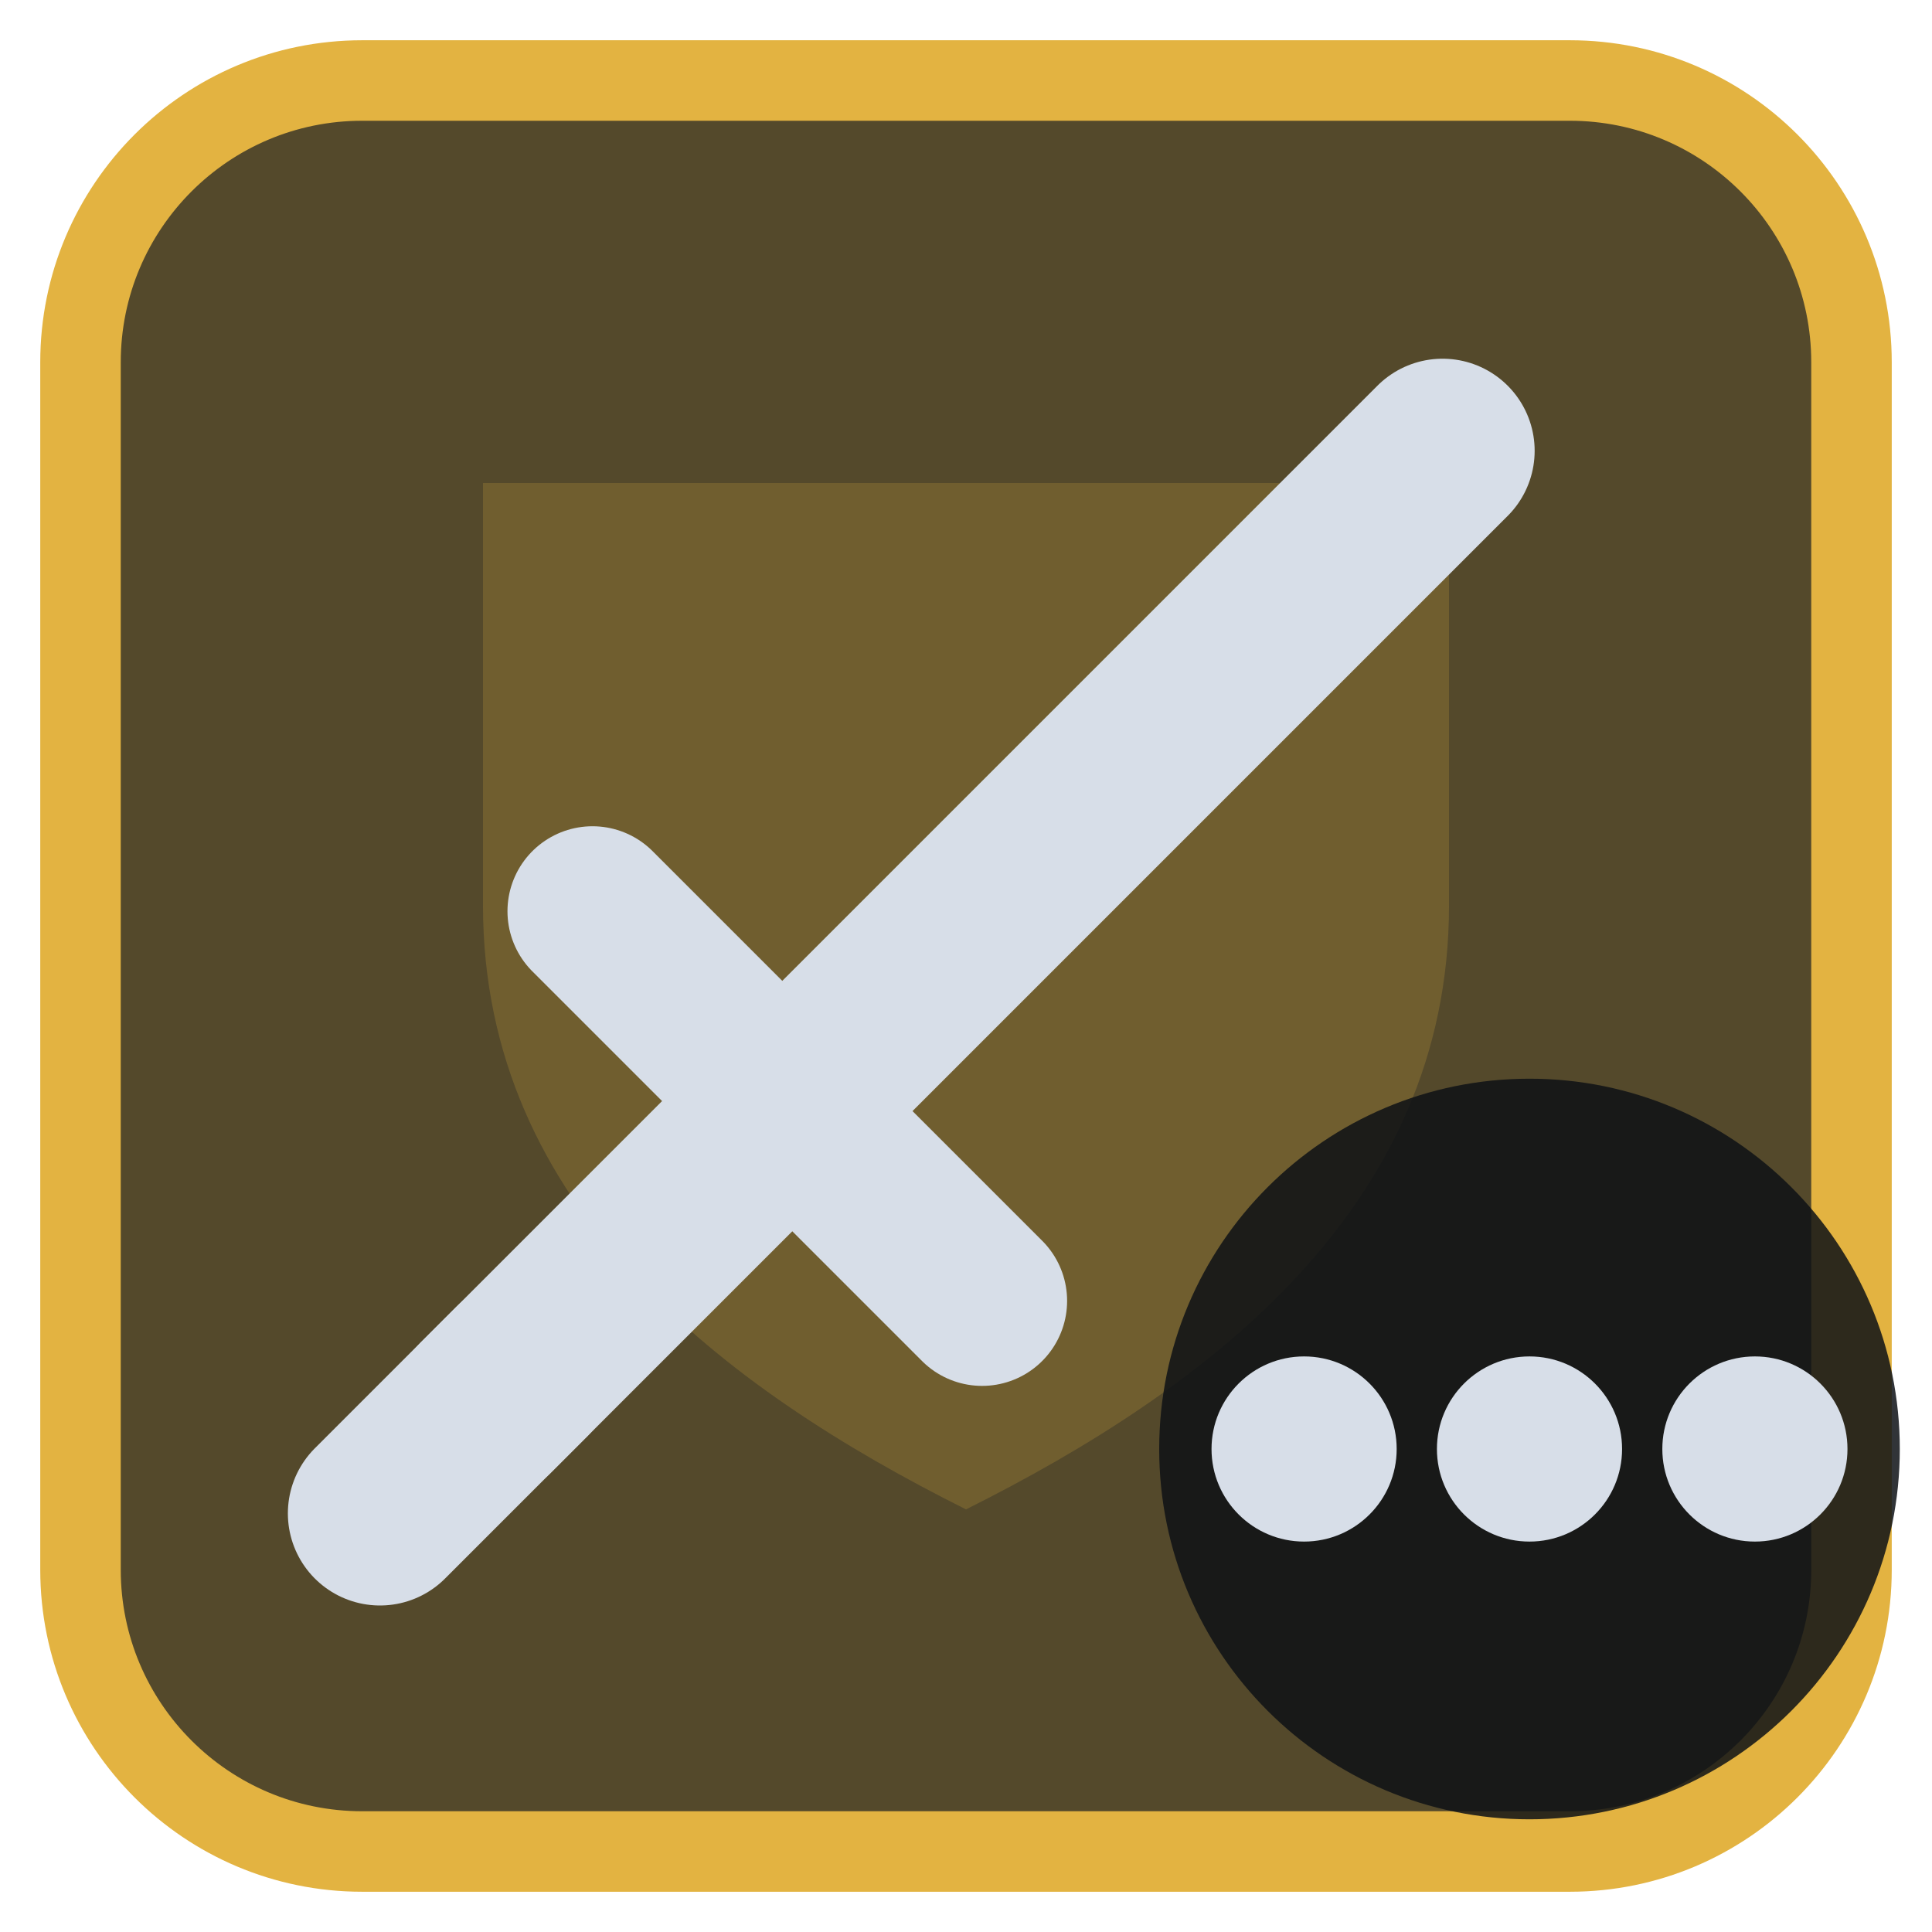
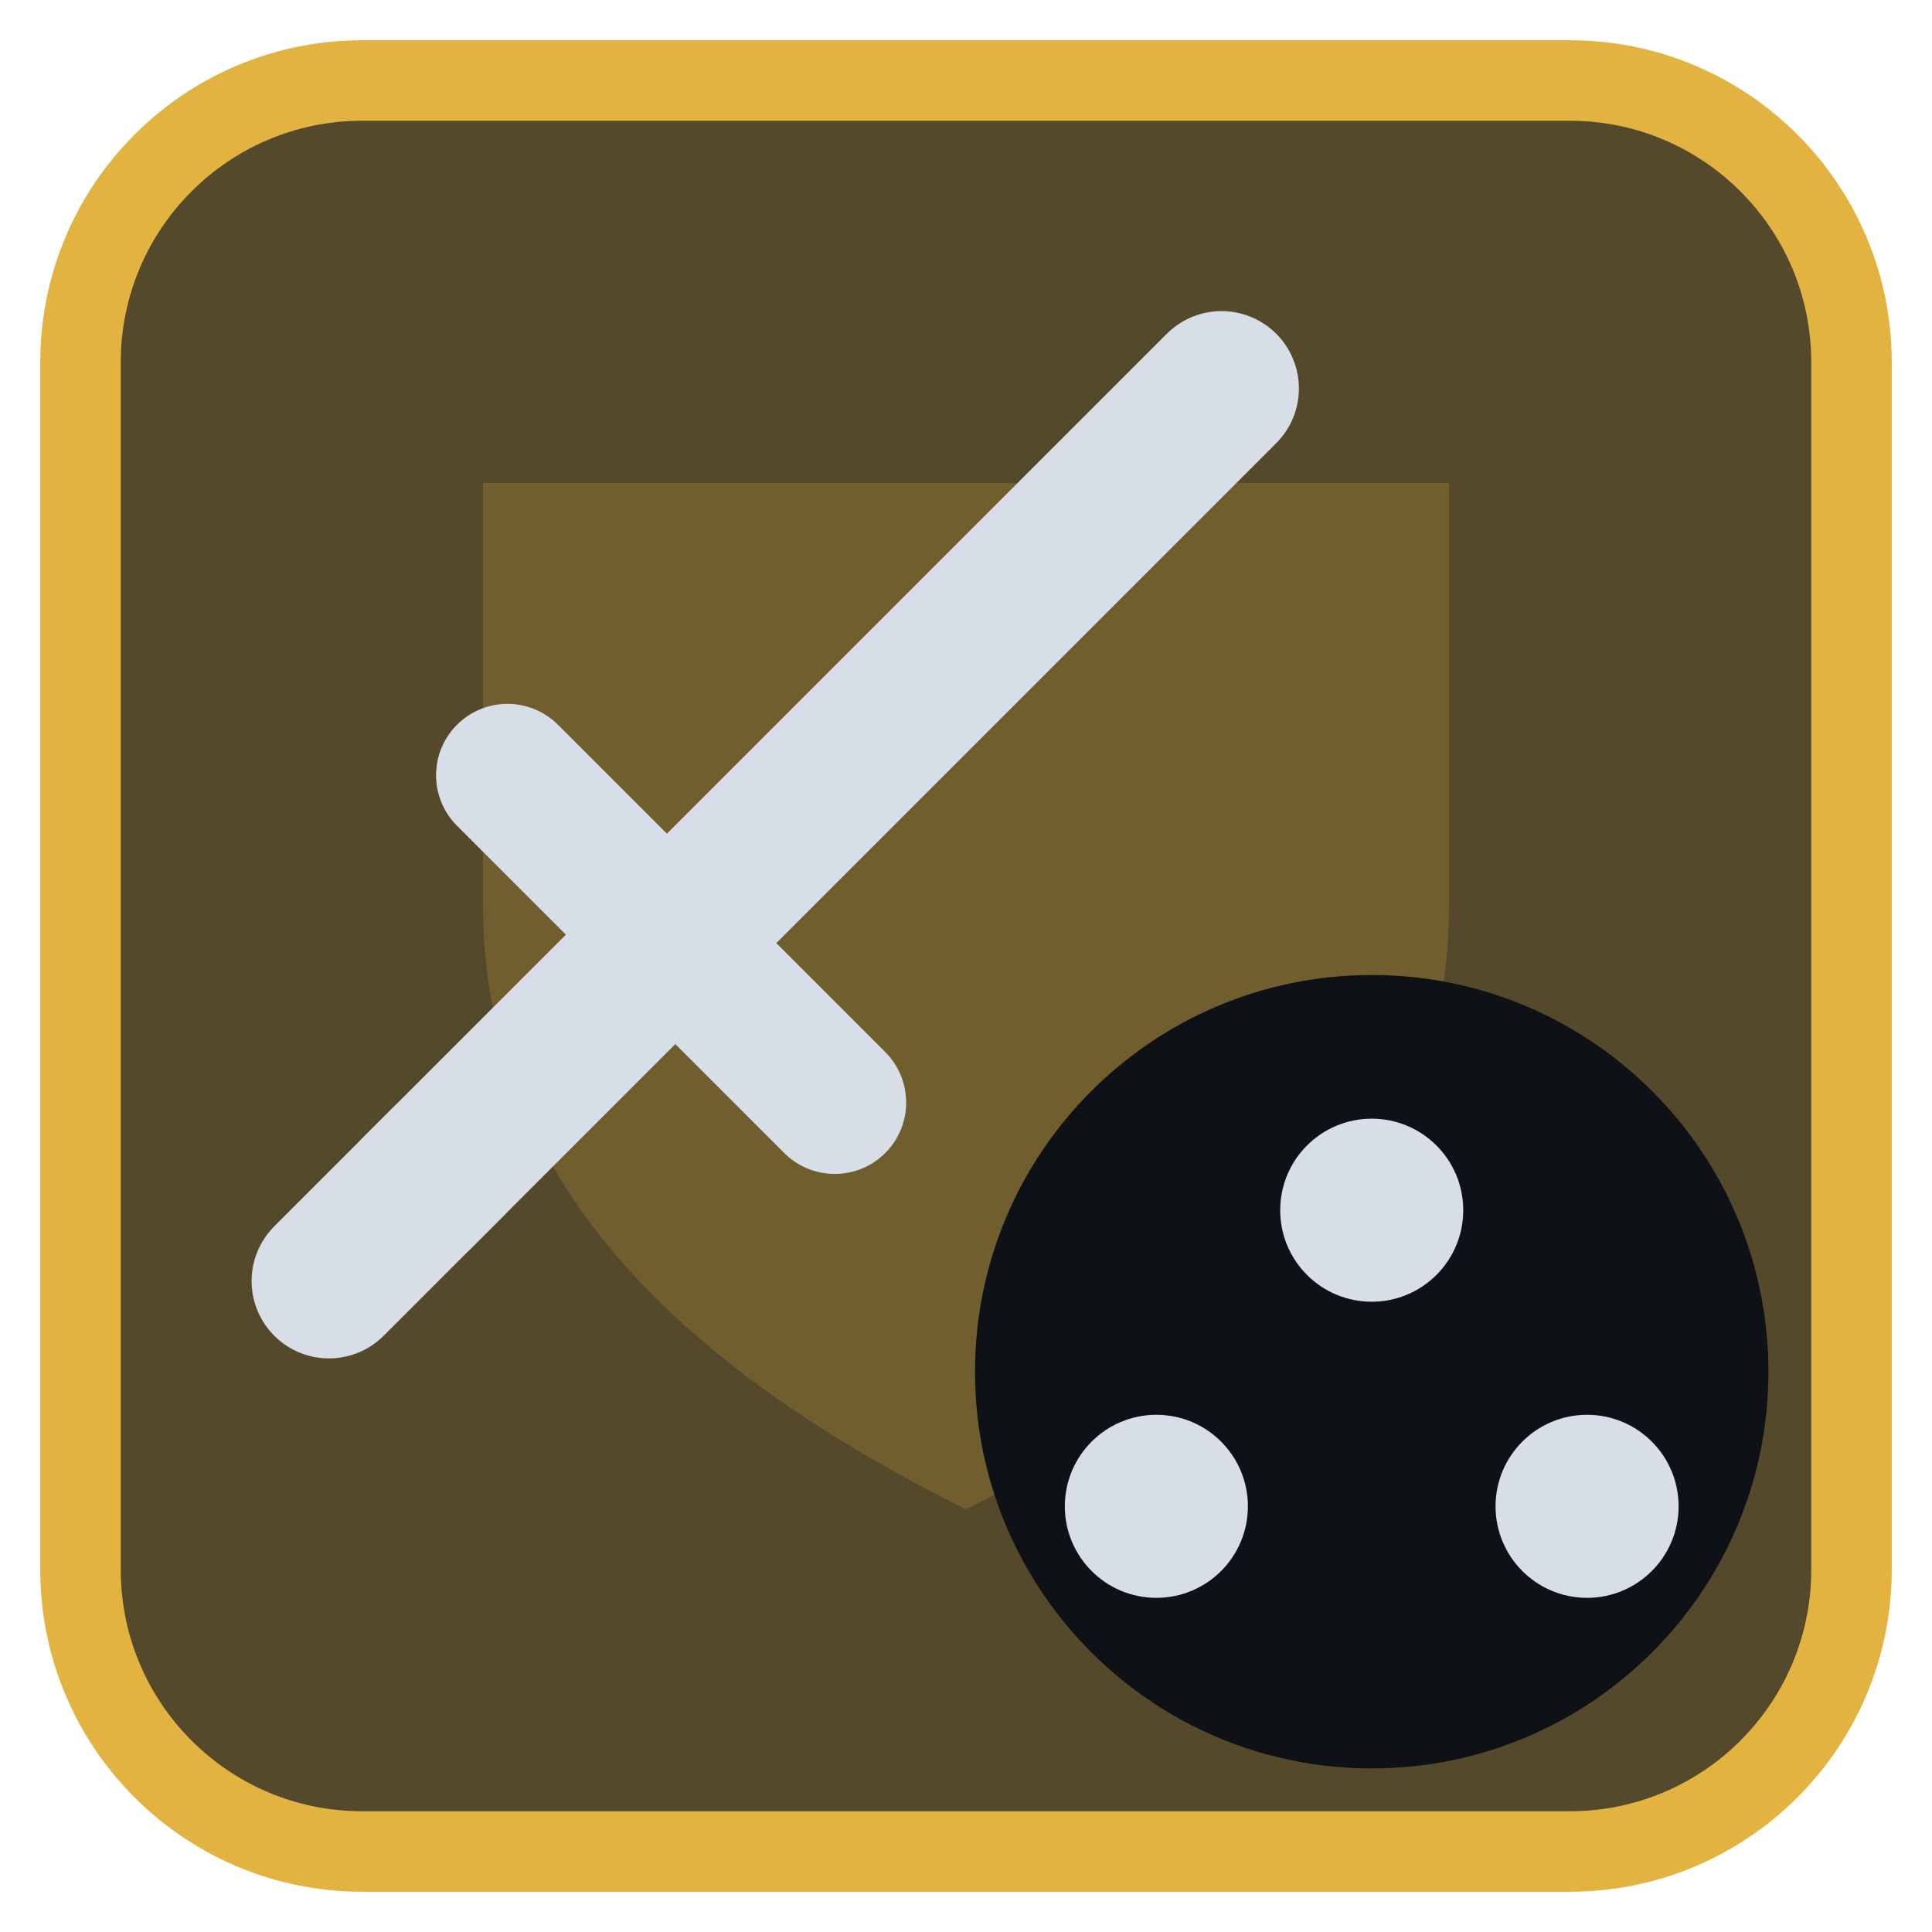
<svg xmlns="http://www.w3.org/2000/svg" viewBox="0 0 24 24" width="24" height="24">
  <rect x="1" y="1" width="22" height="22" rx="3.5" fill="#54492b" stroke="#e3b341" stroke-width="1" />
  <g opacity="0.2" transform="translate(3,3) scale(0.75)">
    <path d="M4 4h16v7c0 5-4 8-8 10-4-2-8-5-8-10z" fill="#e3b341" />
  </g>
  <g transform="translate(1.2,1.2) scale(0.88)">
-     <path d="M5.5 18.5L19 5" fill="none" stroke="#d7dee8" stroke-width="2.6" stroke-linecap="round" stroke-linejoin="round" />
-     <path d="M7 11.5L12.5 17" fill="none" stroke="#d7dee8" stroke-width="2.4" stroke-linecap="round" stroke-linejoin="round" />
-     <path d="M4 20l2-2" fill="none" stroke="#d7dee8" stroke-width="2.6" stroke-linecap="round" stroke-linejoin="round" />
+     <g transform="translate(10,10) scale(0.84) translate(-12,-12)">
+       <path d="M5.5 18.5L19 5" fill="none" stroke="#d7dee8" stroke-width="2.6" stroke-linecap="round" stroke-linejoin="round" />
+       <path d="M7 11.5L12.5 17" fill="none" stroke="#d7dee8" stroke-width="2.4" stroke-linecap="round" stroke-linejoin="round" />
+       <path d="M4 20l2-2" fill="none" stroke="#d7dee8" stroke-width="2.6" stroke-linecap="round" stroke-linejoin="round" />
+     </g>
+     <circle cx="18" cy="18" r="5.6" fill="#0e1116" />
+     <g transform="translate(18,18) scale(0.38) translate(-12,-12)">
+       <circle cx="4" cy="17" r="3.4" fill="#d7dee8" />
+       <circle cx="12" cy="6" r="3.4" fill="#d7dee8" />
+       <circle cx="20" cy="17" r="3.4" fill="#d7dee8" />
+     </g>
  </g>
-   <circle cx="19" cy="18" r="4.6" fill="#0e1116" fill-opacity="0.85" />
-   <circle cx="16.2" cy="18" r="1.15" fill="#d7dee8" />
-   <circle cx="19" cy="18" r="1.15" fill="#d7dee8" />
-   <circle cx="21.8" cy="18" r="1.15" fill="#d7dee8" />
</svg>
